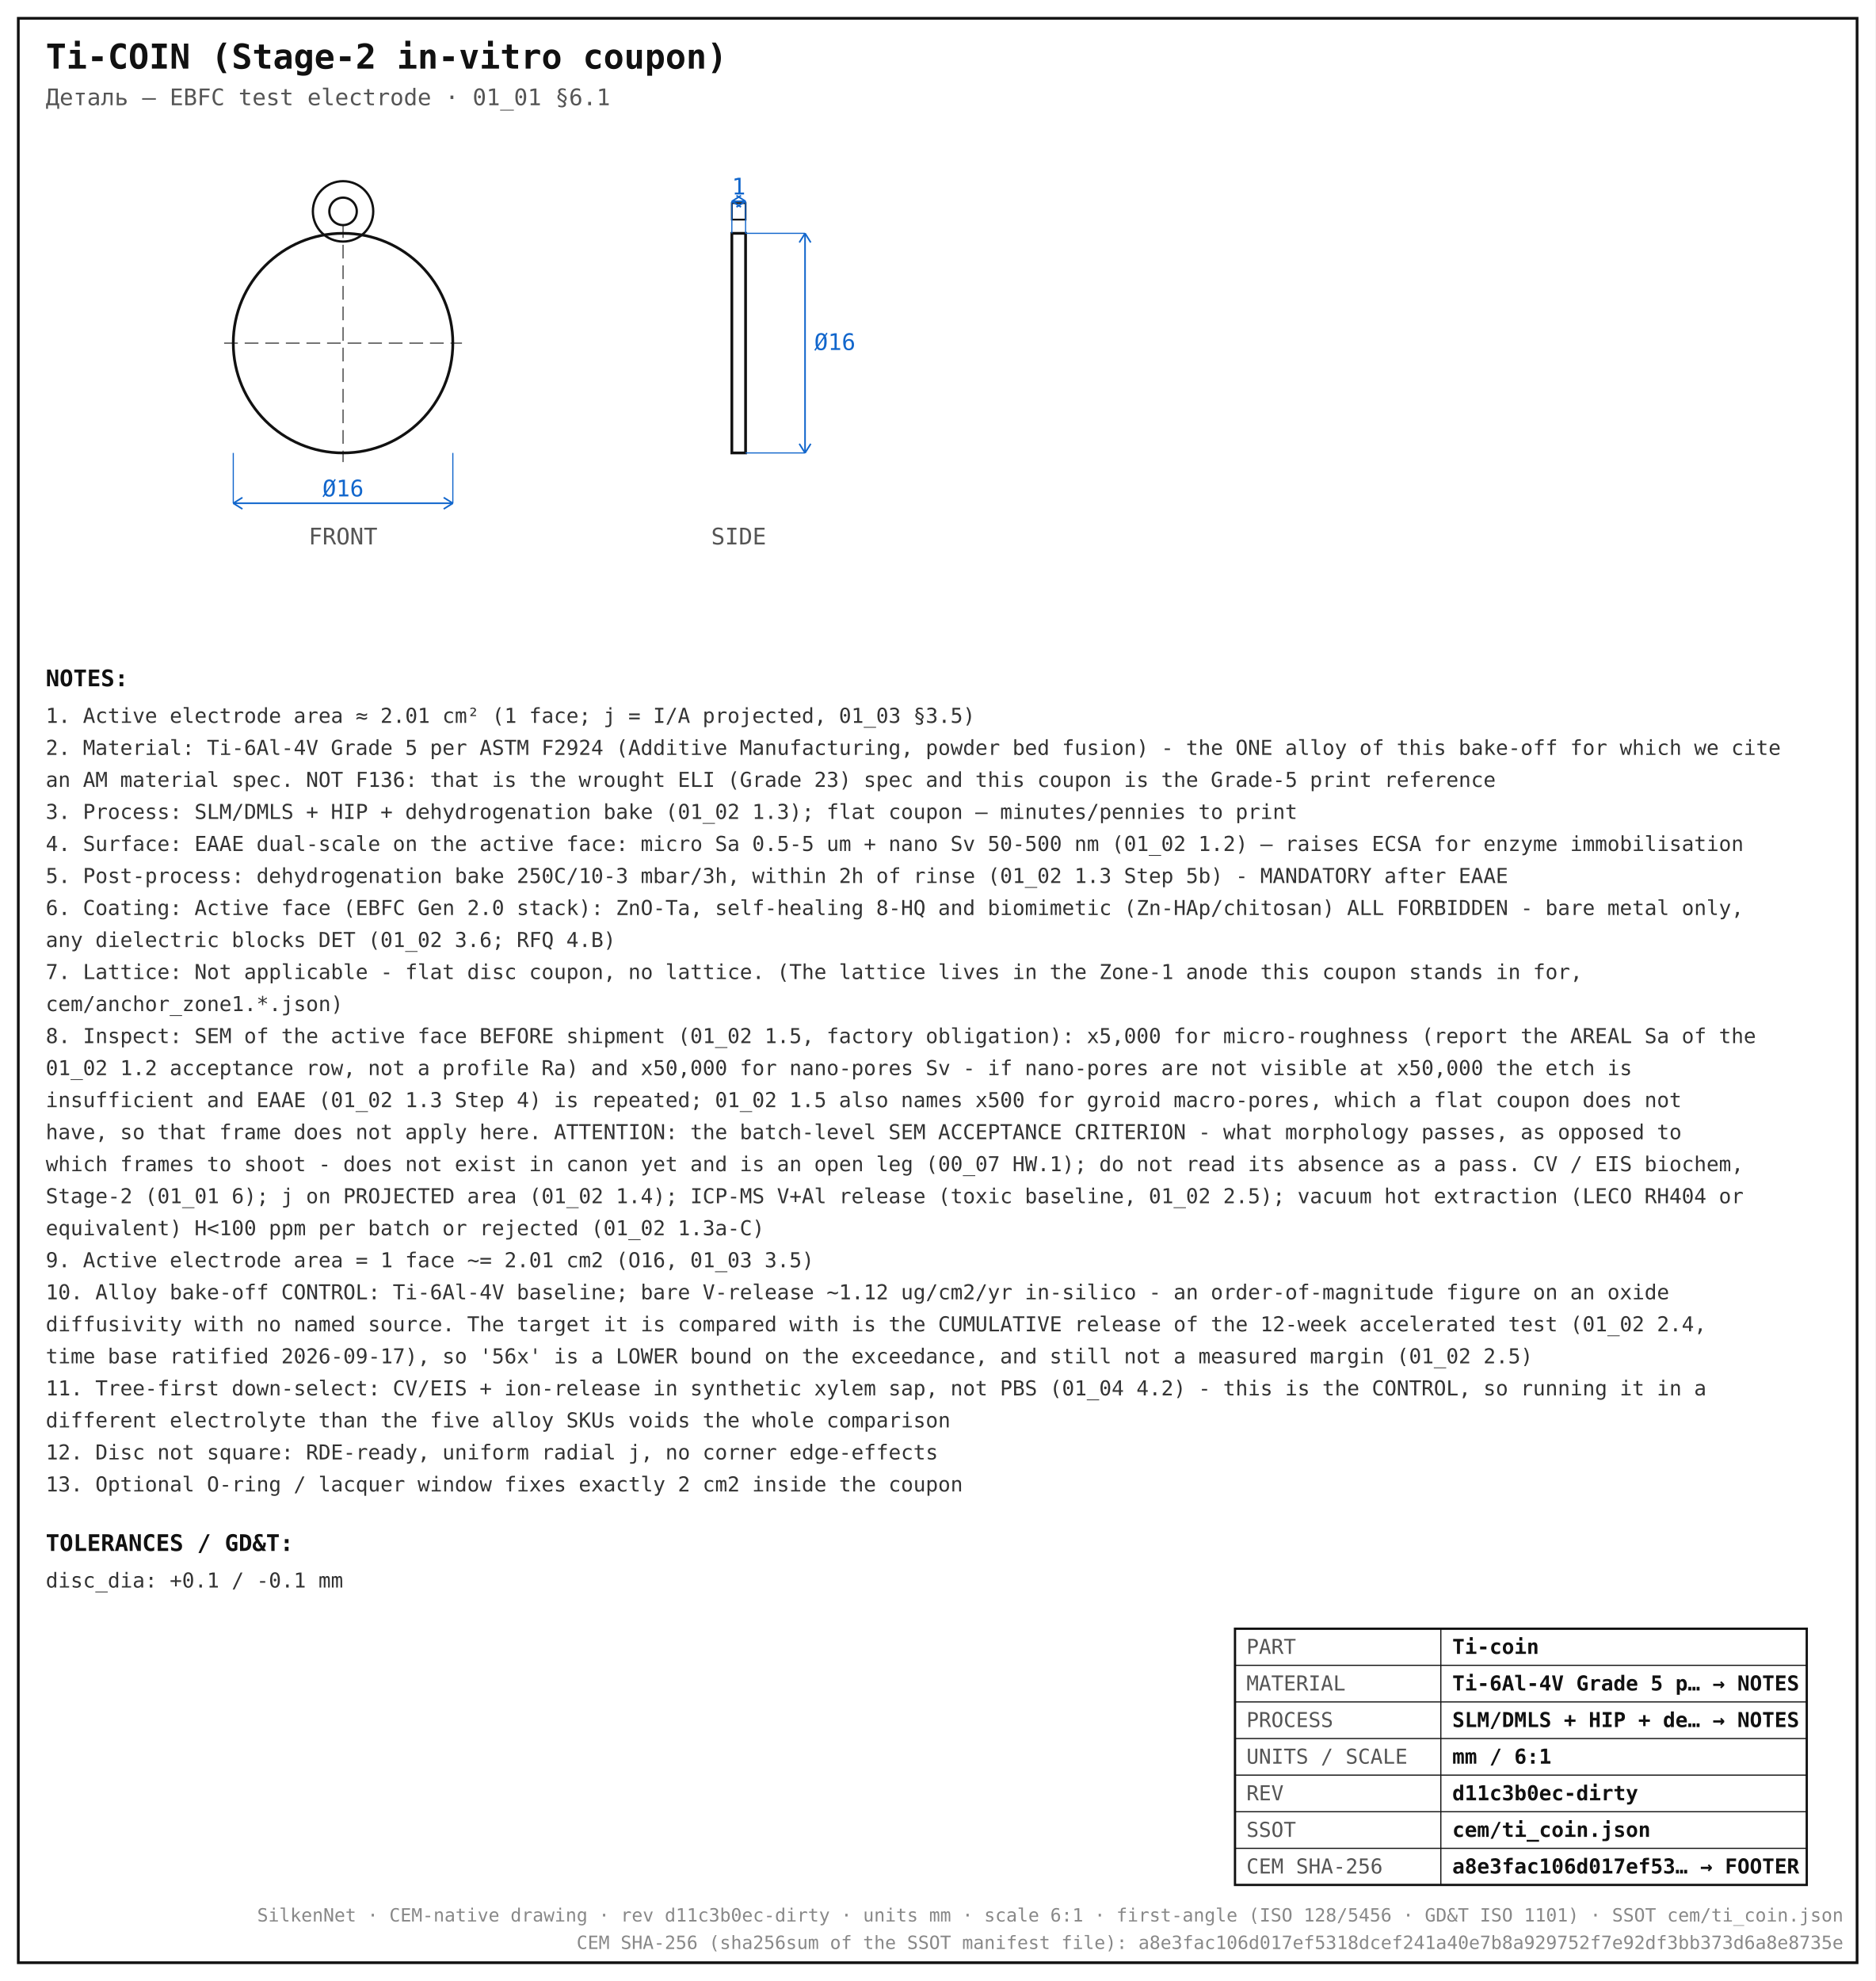
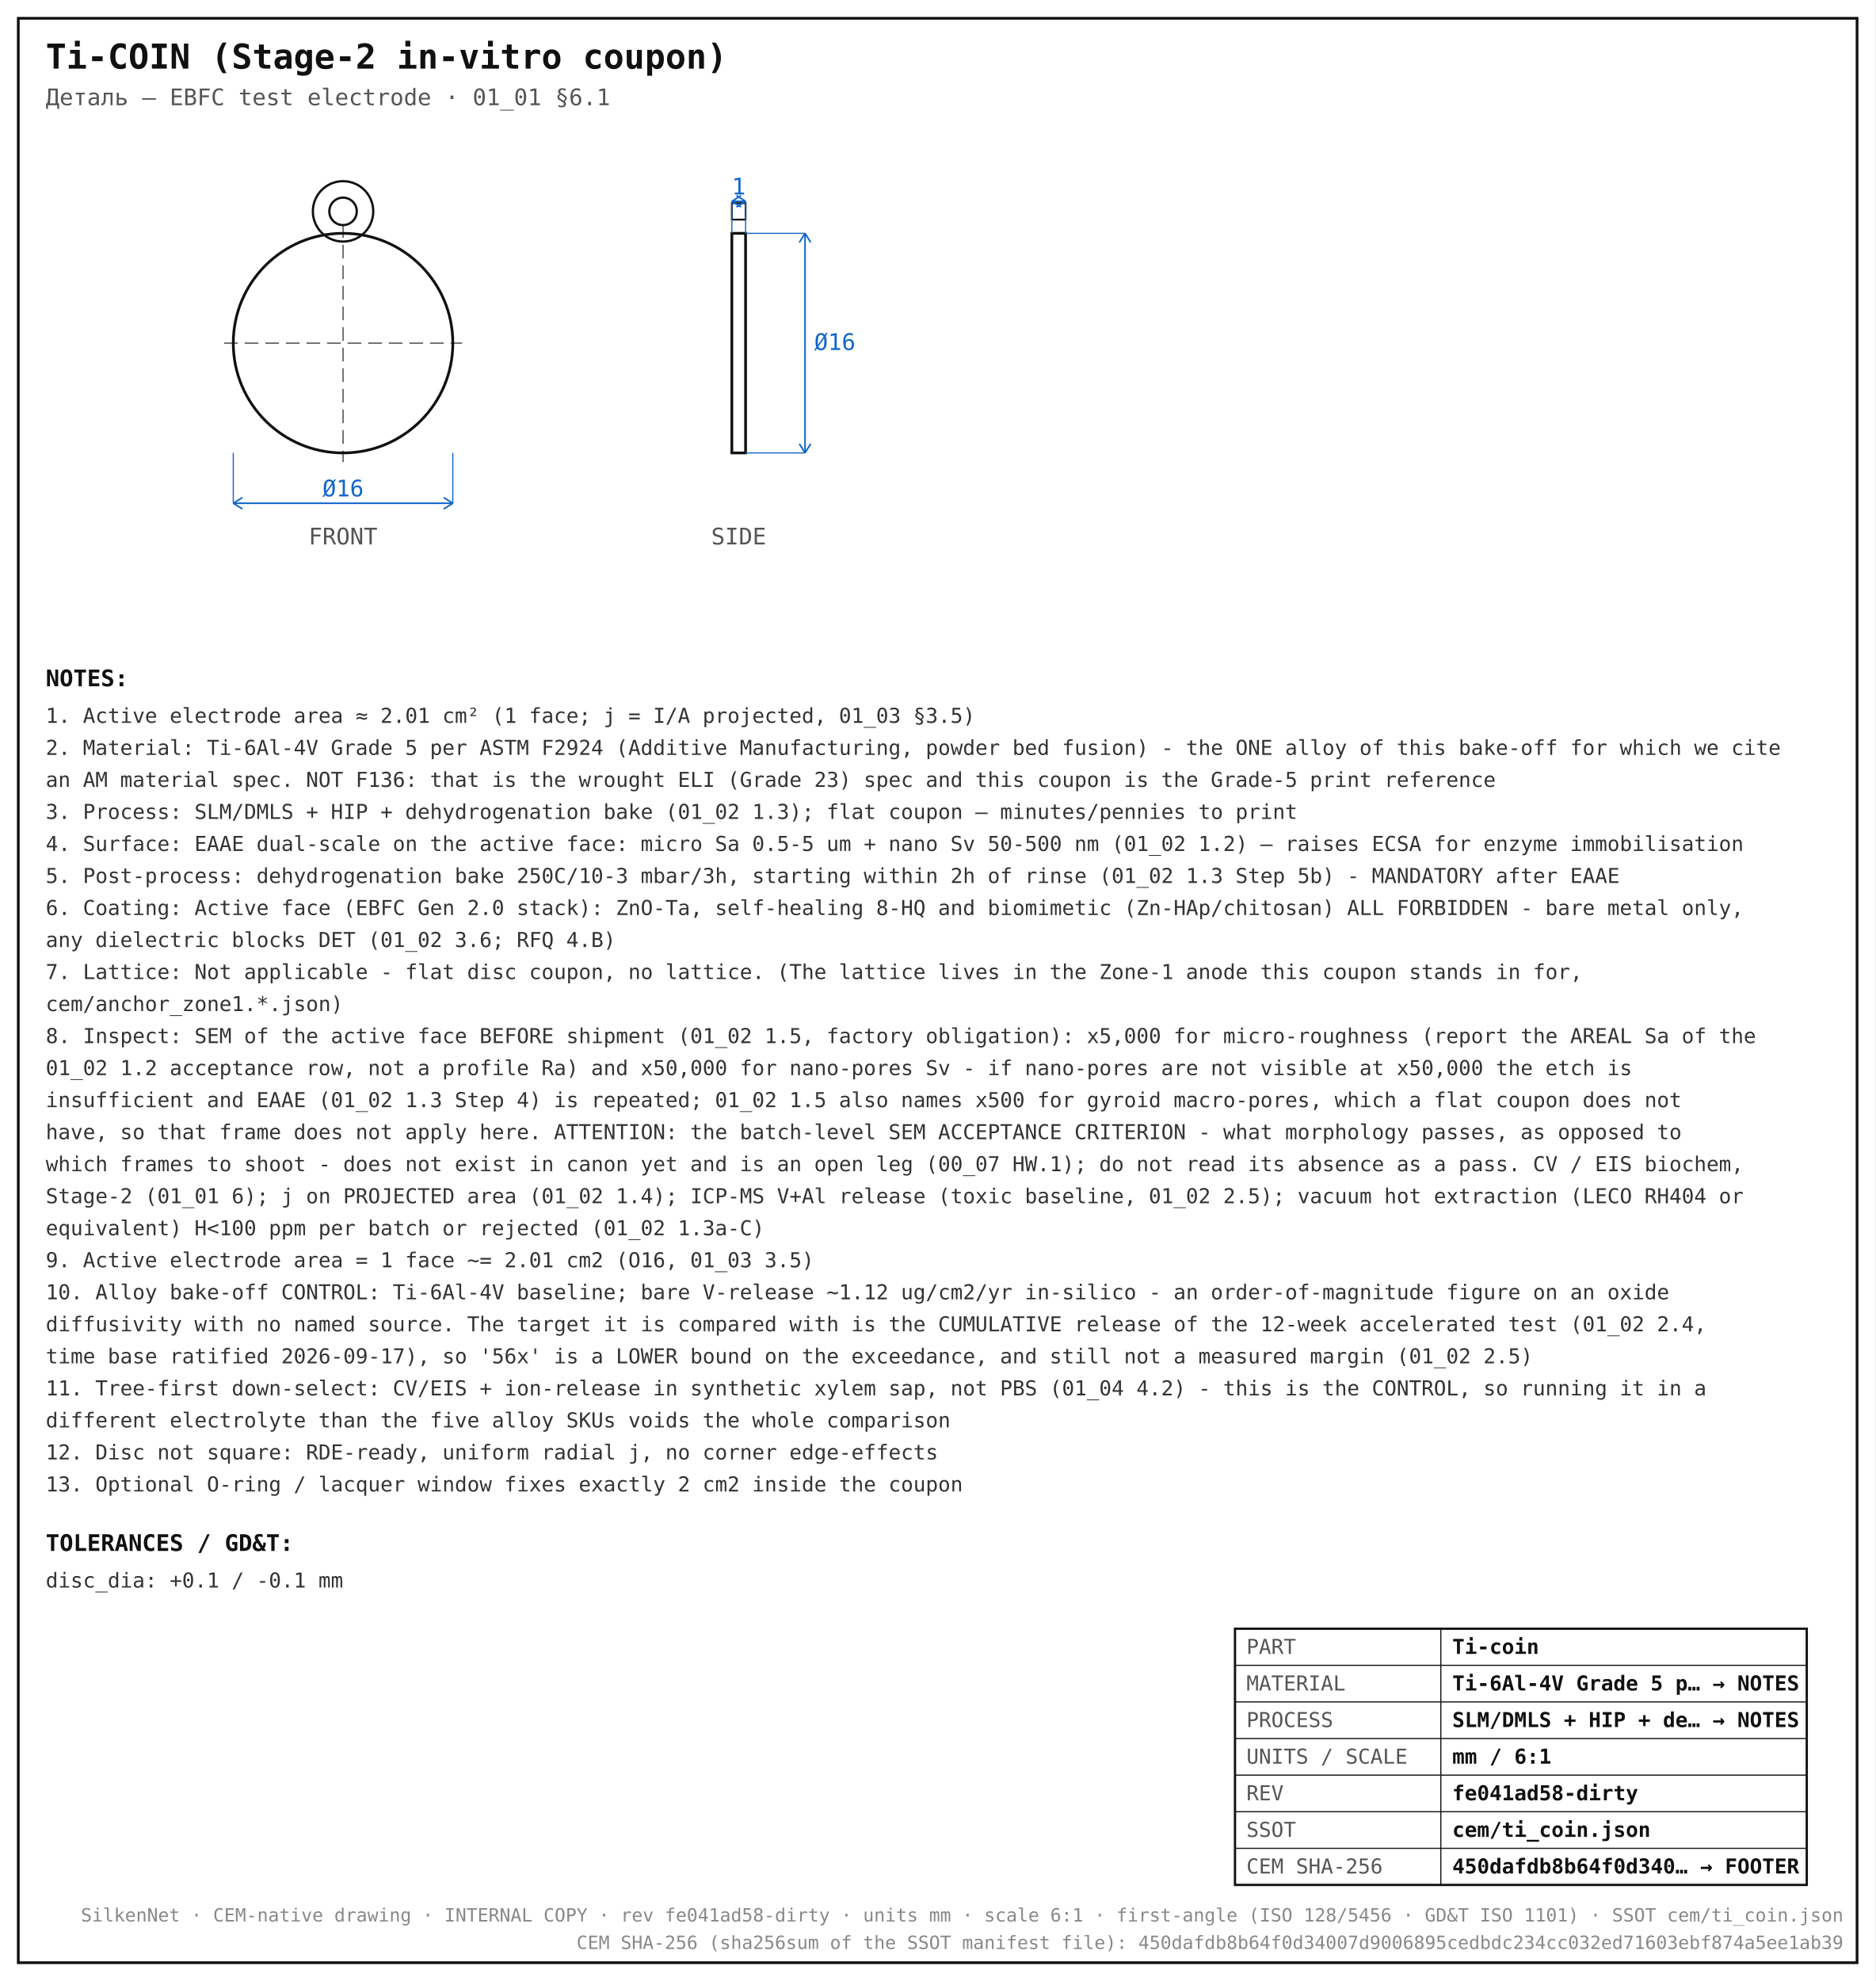
<svg xmlns="http://www.w3.org/2000/svg" width="820" height="866" viewBox="0 0 820 866">
  <rect x="0" y="0" width="820" height="866" fill="white" />
  <rect x="8" y="8" width="804" height="850" fill="none" stroke="#111" stroke-width="1.2" />
  <text x="20" y="30" font-family="monospace" font-size="15" text-anchor="start" fill="#111" font-weight="bold">Ti-COIN  (Stage-2 in-vitro coupon)</text>
  <text x="20" y="46" font-family="monospace" font-size="10" text-anchor="start" fill="#555" font-weight="normal">Деталь — EBFC test electrode · 01_01 §6.1</text>
  <circle cx="150" cy="150" r="48" fill="none" stroke="#111" stroke-width="1.2" />
  <line x1="98" y1="150" x2="202" y2="150" stroke="#111" stroke-width="0.4" stroke-dasharray="6 3" />
  <line x1="150" y1="98" x2="150" y2="202" stroke="#111" stroke-width="0.4" stroke-dasharray="6 3" />
  <circle cx="150" cy="92.4" r="13.2" fill="none" stroke="#111" stroke-width="1" />
  <circle cx="150" cy="92.4" r="6" fill="none" stroke="#111" stroke-width="1" />
  <text x="150" y="238" font-family="monospace" font-size="10" text-anchor="middle" fill="#555" font-weight="normal">FRONT</text>
  <line x1="102" y1="198" x2="102" y2="220" stroke="#1166cc" stroke-width="0.5" />
  <line x1="198" y1="198" x2="198" y2="220" stroke="#1166cc" stroke-width="0.5" />
  <line x1="102" y1="220" x2="198" y2="220" stroke="#1166cc" stroke-width="0.7" />
  <line x1="102" y1="220" x2="106" y2="217.5" stroke="#1166cc" stroke-width="0.7" />
  <line x1="102" y1="220" x2="106" y2="222.5" stroke="#1166cc" stroke-width="0.7" />
  <line x1="198" y1="220" x2="194" y2="217.5" stroke="#1166cc" stroke-width="0.7" />
  <line x1="198" y1="220" x2="194" y2="222.5" stroke="#1166cc" stroke-width="0.7" />
  <text x="150" y="217" font-family="monospace" font-size="10" text-anchor="middle" fill="#1166cc" font-weight="normal">Ø16</text>
  <rect x="320" y="102" width="6" height="96" fill="none" stroke="#111" stroke-width="1.2" />
  <rect x="320" y="88.8" width="6" height="7.2" fill="none" stroke="#111" stroke-width="0.8" />
  <text x="323" y="238" font-family="monospace" font-size="10" text-anchor="middle" fill="#555" font-weight="normal">SIDE</text>
  <line x1="326" y1="102" x2="352" y2="102" stroke="#1166cc" stroke-width="0.5" />
  <line x1="326" y1="198" x2="352" y2="198" stroke="#1166cc" stroke-width="0.5" />
  <line x1="352" y1="102" x2="352" y2="198" stroke="#1166cc" stroke-width="0.7" />
  <line x1="352" y1="102" x2="349.5" y2="106" stroke="#1166cc" stroke-width="0.7" />
  <line x1="352" y1="102" x2="354.5" y2="106" stroke="#1166cc" stroke-width="0.7" />
  <line x1="352" y1="198" x2="349.5" y2="194" stroke="#1166cc" stroke-width="0.7" />
  <line x1="352" y1="198" x2="354.5" y2="194" stroke="#1166cc" stroke-width="0.7" />
  <text x="356" y="153" font-family="monospace" font-size="10" text-anchor="start" fill="#1166cc" font-weight="normal">Ø16</text>
  <line x1="320" y1="102" x2="320" y2="88" stroke="#1166cc" stroke-width="0.5" />
  <line x1="326" y1="102" x2="326" y2="88" stroke="#1166cc" stroke-width="0.5" />
  <line x1="320" y1="88" x2="326" y2="88" stroke="#1166cc" stroke-width="0.7" />
  <line x1="320" y1="88" x2="324" y2="85.5" stroke="#1166cc" stroke-width="0.7" />
  <line x1="320" y1="88" x2="324" y2="90.5" stroke="#1166cc" stroke-width="0.7" />
  <line x1="326" y1="88" x2="322" y2="85.5" stroke="#1166cc" stroke-width="0.7" />
  <line x1="326" y1="88" x2="322" y2="90.5" stroke="#1166cc" stroke-width="0.7" />
  <text x="323" y="85" font-family="monospace" font-size="10" text-anchor="middle" fill="#1166cc" font-weight="normal">1</text>
  <text x="20" y="300" font-family="monospace" font-size="10" text-anchor="start" fill="#111" font-weight="bold">NOTES:</text>
  <text x="20" y="316" font-family="monospace" font-size="9" text-anchor="start" fill="#333" font-weight="normal">1. Active electrode area ≈ 2.01 cm² (1 face; j = I/A projected, 01_03 §3.5)</text>
  <text x="20" y="330" font-family="monospace" font-size="9" text-anchor="start" fill="#333" font-weight="normal">2. Material: Ti-6Al-4V Grade 5 per ASTM F2924 (Additive Manufacturing, powder bed fusion) - the ONE alloy of this bake-off for which we cite</text>
  <text x="20" y="344" font-family="monospace" font-size="9" text-anchor="start" fill="#333" font-weight="normal">   an AM material spec. NOT F136: that is the wrought ELI (Grade 23) spec and this coupon is the Grade-5 print reference</text>
  <text x="20" y="358" font-family="monospace" font-size="9" text-anchor="start" fill="#333" font-weight="normal">3. Process: SLM/DMLS + HIP + dehydrogenation bake (01_02 1.3); flat coupon — minutes/pennies to print</text>
  <text x="20" y="372" font-family="monospace" font-size="9" text-anchor="start" fill="#333" font-weight="normal">4. Surface: EAAE dual-scale on the active face: micro Sa 0.5-5 um + nano Sv 50-500 nm (01_02 1.2) — raises ECSA for enzyme immobilisation</text>
-   <text x="20" y="386" font-family="monospace" font-size="9" text-anchor="start" fill="#333" font-weight="normal">5. Post-process: dehydrogenation bake 250C/10-3 mbar/3h, within 2h of rinse (01_02 1.3 Step 5b) - MANDATORY after EAAE</text>
+   <text x="20" y="386" font-family="monospace" font-size="9" text-anchor="start" fill="#333" font-weight="normal">5. Post-process: dehydrogenation bake 250C/10-3 mbar/3h, starting within 2h of rinse (01_02 1.3 Step 5b) - MANDATORY after EAAE</text>
  <text x="20" y="400" font-family="monospace" font-size="9" text-anchor="start" fill="#333" font-weight="normal">6. Coating: Active face (EBFC Gen 2.0 stack): ZnO-Ta, self-healing 8-HQ and biomimetic (Zn-HAp/chitosan) ALL FORBIDDEN - bare metal only,</text>
  <text x="20" y="414" font-family="monospace" font-size="9" text-anchor="start" fill="#333" font-weight="normal">   any dielectric blocks DET (01_02 3.6; RFQ 4.B)</text>
  <text x="20" y="428" font-family="monospace" font-size="9" text-anchor="start" fill="#333" font-weight="normal">7. Lattice: Not applicable - flat disc coupon, no lattice. (The lattice lives in the Zone-1 anode this coupon stands in for,</text>
  <text x="20" y="442" font-family="monospace" font-size="9" text-anchor="start" fill="#333" font-weight="normal">   cem/anchor_zone1.*.json)</text>
  <text x="20" y="456" font-family="monospace" font-size="9" text-anchor="start" fill="#333" font-weight="normal">8. Inspect: SEM of the active face BEFORE shipment (01_02 1.5, factory obligation): x5,000 for micro-roughness (report the AREAL Sa of the</text>
  <text x="20" y="470" font-family="monospace" font-size="9" text-anchor="start" fill="#333" font-weight="normal">   01_02 1.2 acceptance row, not a profile Ra) and x50,000 for nano-pores Sv - if nano-pores are not visible at x50,000 the etch is</text>
  <text x="20" y="484" font-family="monospace" font-size="9" text-anchor="start" fill="#333" font-weight="normal">   insufficient and EAAE (01_02 1.3 Step 4) is repeated; 01_02 1.5 also names x500 for gyroid macro-pores, which a flat coupon does not</text>
  <text x="20" y="498" font-family="monospace" font-size="9" text-anchor="start" fill="#333" font-weight="normal">   have, so that frame does not apply here. ATTENTION: the batch-level SEM ACCEPTANCE CRITERION - what morphology passes, as opposed to</text>
  <text x="20" y="512" font-family="monospace" font-size="9" text-anchor="start" fill="#333" font-weight="normal">   which frames to shoot - does not exist in canon yet and is an open leg (00_07 HW.1); do not read its absence as a pass. CV / EIS biochem,</text>
  <text x="20" y="526" font-family="monospace" font-size="9" text-anchor="start" fill="#333" font-weight="normal">   Stage-2 (01_01 6); j on PROJECTED area (01_02 1.4); ICP-MS V+Al release (toxic baseline, 01_02 2.5); vacuum hot extraction (LECO RH404 or</text>
  <text x="20" y="540" font-family="monospace" font-size="9" text-anchor="start" fill="#333" font-weight="normal">   equivalent) H&lt;100 ppm per batch or rejected (01_02 1.3a-C)</text>
  <text x="20" y="554" font-family="monospace" font-size="9" text-anchor="start" fill="#333" font-weight="normal">9. Active electrode area = 1 face ~= 2.01 cm2 (O16, 01_03 3.5)</text>
  <text x="20" y="568" font-family="monospace" font-size="9" text-anchor="start" fill="#333" font-weight="normal">10. Alloy bake-off CONTROL: Ti-6Al-4V baseline; bare V-release ~1.12 ug/cm2/yr in-silico - an order-of-magnitude figure on an oxide</text>
  <text x="20" y="582" font-family="monospace" font-size="9" text-anchor="start" fill="#333" font-weight="normal">   diffusivity with no named source. The target it is compared with is the CUMULATIVE release of the 12-week accelerated test (01_02 2.4,</text>
  <text x="20" y="596" font-family="monospace" font-size="9" text-anchor="start" fill="#333" font-weight="normal">   time base ratified 2026-09-17), so '56x' is a LOWER bound on the exceedance, and still not a measured margin (01_02 2.5)</text>
  <text x="20" y="610" font-family="monospace" font-size="9" text-anchor="start" fill="#333" font-weight="normal">11. Tree-first down-select: CV/EIS + ion-release in synthetic xylem sap, not PBS (01_04 4.2) - this is the CONTROL, so running it in a</text>
  <text x="20" y="624" font-family="monospace" font-size="9" text-anchor="start" fill="#333" font-weight="normal">   different electrolyte than the five alloy SKUs voids the whole comparison</text>
  <text x="20" y="638" font-family="monospace" font-size="9" text-anchor="start" fill="#333" font-weight="normal">12. Disc not square: RDE-ready, uniform radial j, no corner edge-effects</text>
  <text x="20" y="652" font-family="monospace" font-size="9" text-anchor="start" fill="#333" font-weight="normal">13. Optional O-ring / lacquer window fixes exactly 2 cm2 inside the coupon</text>
  <text x="20" y="678" font-family="monospace" font-size="10" text-anchor="start" fill="#111" font-weight="bold">TOLERANCES / GD&amp;T:</text>
  <text x="20" y="694" font-family="monospace" font-size="9" text-anchor="start" fill="#333" font-weight="normal">disc_dia: +0.1 / -0.1 mm</text>
  <rect x="540" y="712" width="250" height="112" fill="none" stroke="#111" stroke-width="1" />
  <line x1="630" y1="712" x2="630" y2="728" stroke="#111" stroke-width="0.5" />
  <text x="545" y="723" font-family="monospace" font-size="9" text-anchor="start" fill="#555" font-weight="normal">PART</text>
  <text x="635" y="723" font-family="monospace" font-size="9" text-anchor="start" fill="#111" font-weight="bold">Ti-coin</text>
  <line x1="540" y1="728" x2="790" y2="728" stroke="#111" stroke-width="0.5" />
  <line x1="630" y1="728" x2="630" y2="744" stroke="#111" stroke-width="0.5" />
  <text x="545" y="739" font-family="monospace" font-size="9" text-anchor="start" fill="#555" font-weight="normal">MATERIAL</text>
  <text x="635" y="739" font-family="monospace" font-size="9" text-anchor="start" fill="#111" font-weight="bold">Ti-6Al-4V Grade 5 p… → NOTES</text>
  <line x1="540" y1="744" x2="790" y2="744" stroke="#111" stroke-width="0.5" />
  <line x1="630" y1="744" x2="630" y2="760" stroke="#111" stroke-width="0.5" />
  <text x="545" y="755" font-family="monospace" font-size="9" text-anchor="start" fill="#555" font-weight="normal">PROCESS</text>
  <text x="635" y="755" font-family="monospace" font-size="9" text-anchor="start" fill="#111" font-weight="bold">SLM/DMLS + HIP + de… → NOTES</text>
  <line x1="540" y1="760" x2="790" y2="760" stroke="#111" stroke-width="0.5" />
  <line x1="630" y1="760" x2="630" y2="776" stroke="#111" stroke-width="0.5" />
  <text x="545" y="771" font-family="monospace" font-size="9" text-anchor="start" fill="#555" font-weight="normal">UNITS / SCALE</text>
  <text x="635" y="771" font-family="monospace" font-size="9" text-anchor="start" fill="#111" font-weight="bold">mm / 6:1</text>
  <line x1="540" y1="776" x2="790" y2="776" stroke="#111" stroke-width="0.5" />
  <line x1="630" y1="776" x2="630" y2="792" stroke="#111" stroke-width="0.5" />
  <text x="545" y="787" font-family="monospace" font-size="9" text-anchor="start" fill="#555" font-weight="normal">REV</text>
-   <text x="635" y="787" font-family="monospace" font-size="9" text-anchor="start" fill="#111" font-weight="bold">d11c3b0ec-dirty</text>
+   <text x="635" y="787" font-family="monospace" font-size="9" text-anchor="start" fill="#111" font-weight="bold">fe041ad58-dirty</text>
  <line x1="540" y1="792" x2="790" y2="792" stroke="#111" stroke-width="0.5" />
  <line x1="630" y1="792" x2="630" y2="808" stroke="#111" stroke-width="0.5" />
  <text x="545" y="803" font-family="monospace" font-size="9" text-anchor="start" fill="#555" font-weight="normal">SSOT</text>
  <text x="635" y="803" font-family="monospace" font-size="9" text-anchor="start" fill="#111" font-weight="bold">cem/ti_coin.json</text>
  <line x1="540" y1="808" x2="790" y2="808" stroke="#111" stroke-width="0.5" />
  <line x1="630" y1="808" x2="630" y2="824" stroke="#111" stroke-width="0.5" />
  <text x="545" y="819" font-family="monospace" font-size="9" text-anchor="start" fill="#555" font-weight="normal">CEM SHA-256</text>
-   <text x="635" y="819" font-family="monospace" font-size="9" text-anchor="start" fill="#111" font-weight="bold">a8e3fac106d017ef53… → FOOTER</text>
-   <text x="806" y="840" font-family="monospace" font-size="8" text-anchor="end" fill="#888" font-weight="normal">SilkenNet · CEM-native drawing · rev d11c3b0ec-dirty · units mm · scale 6:1 · first-angle (ISO 128/5456 · GD&amp;T ISO 1101) · SSOT cem/ti_coin.json</text>
-   <text x="806" y="852" font-family="monospace" font-size="8" text-anchor="end" fill="#888" font-weight="normal">CEM SHA-256 (sha256sum of the SSOT manifest file): a8e3fac106d017ef5318dcef241a40e7b8a929752f7e92df3bb373d6a8e8735e</text>
+   <text x="635" y="819" font-family="monospace" font-size="9" text-anchor="start" fill="#111" font-weight="bold">450dafdb8b64f0d340… → FOOTER</text>
+   <text x="806" y="840" font-family="monospace" font-size="8" text-anchor="end" fill="#888" font-weight="normal">SilkenNet · CEM-native drawing · INTERNAL COPY · rev fe041ad58-dirty · units mm · scale 6:1 · first-angle (ISO 128/5456 · GD&amp;T ISO 1101) · SSOT cem/ti_coin.json</text>
+   <text x="806" y="852" font-family="monospace" font-size="8" text-anchor="end" fill="#888" font-weight="normal">CEM SHA-256 (sha256sum of the SSOT manifest file): 450dafdb8b64f0d34007d9006895cedbdc234cc032ed71603ebf874a5ee1ab39</text>
</svg>
